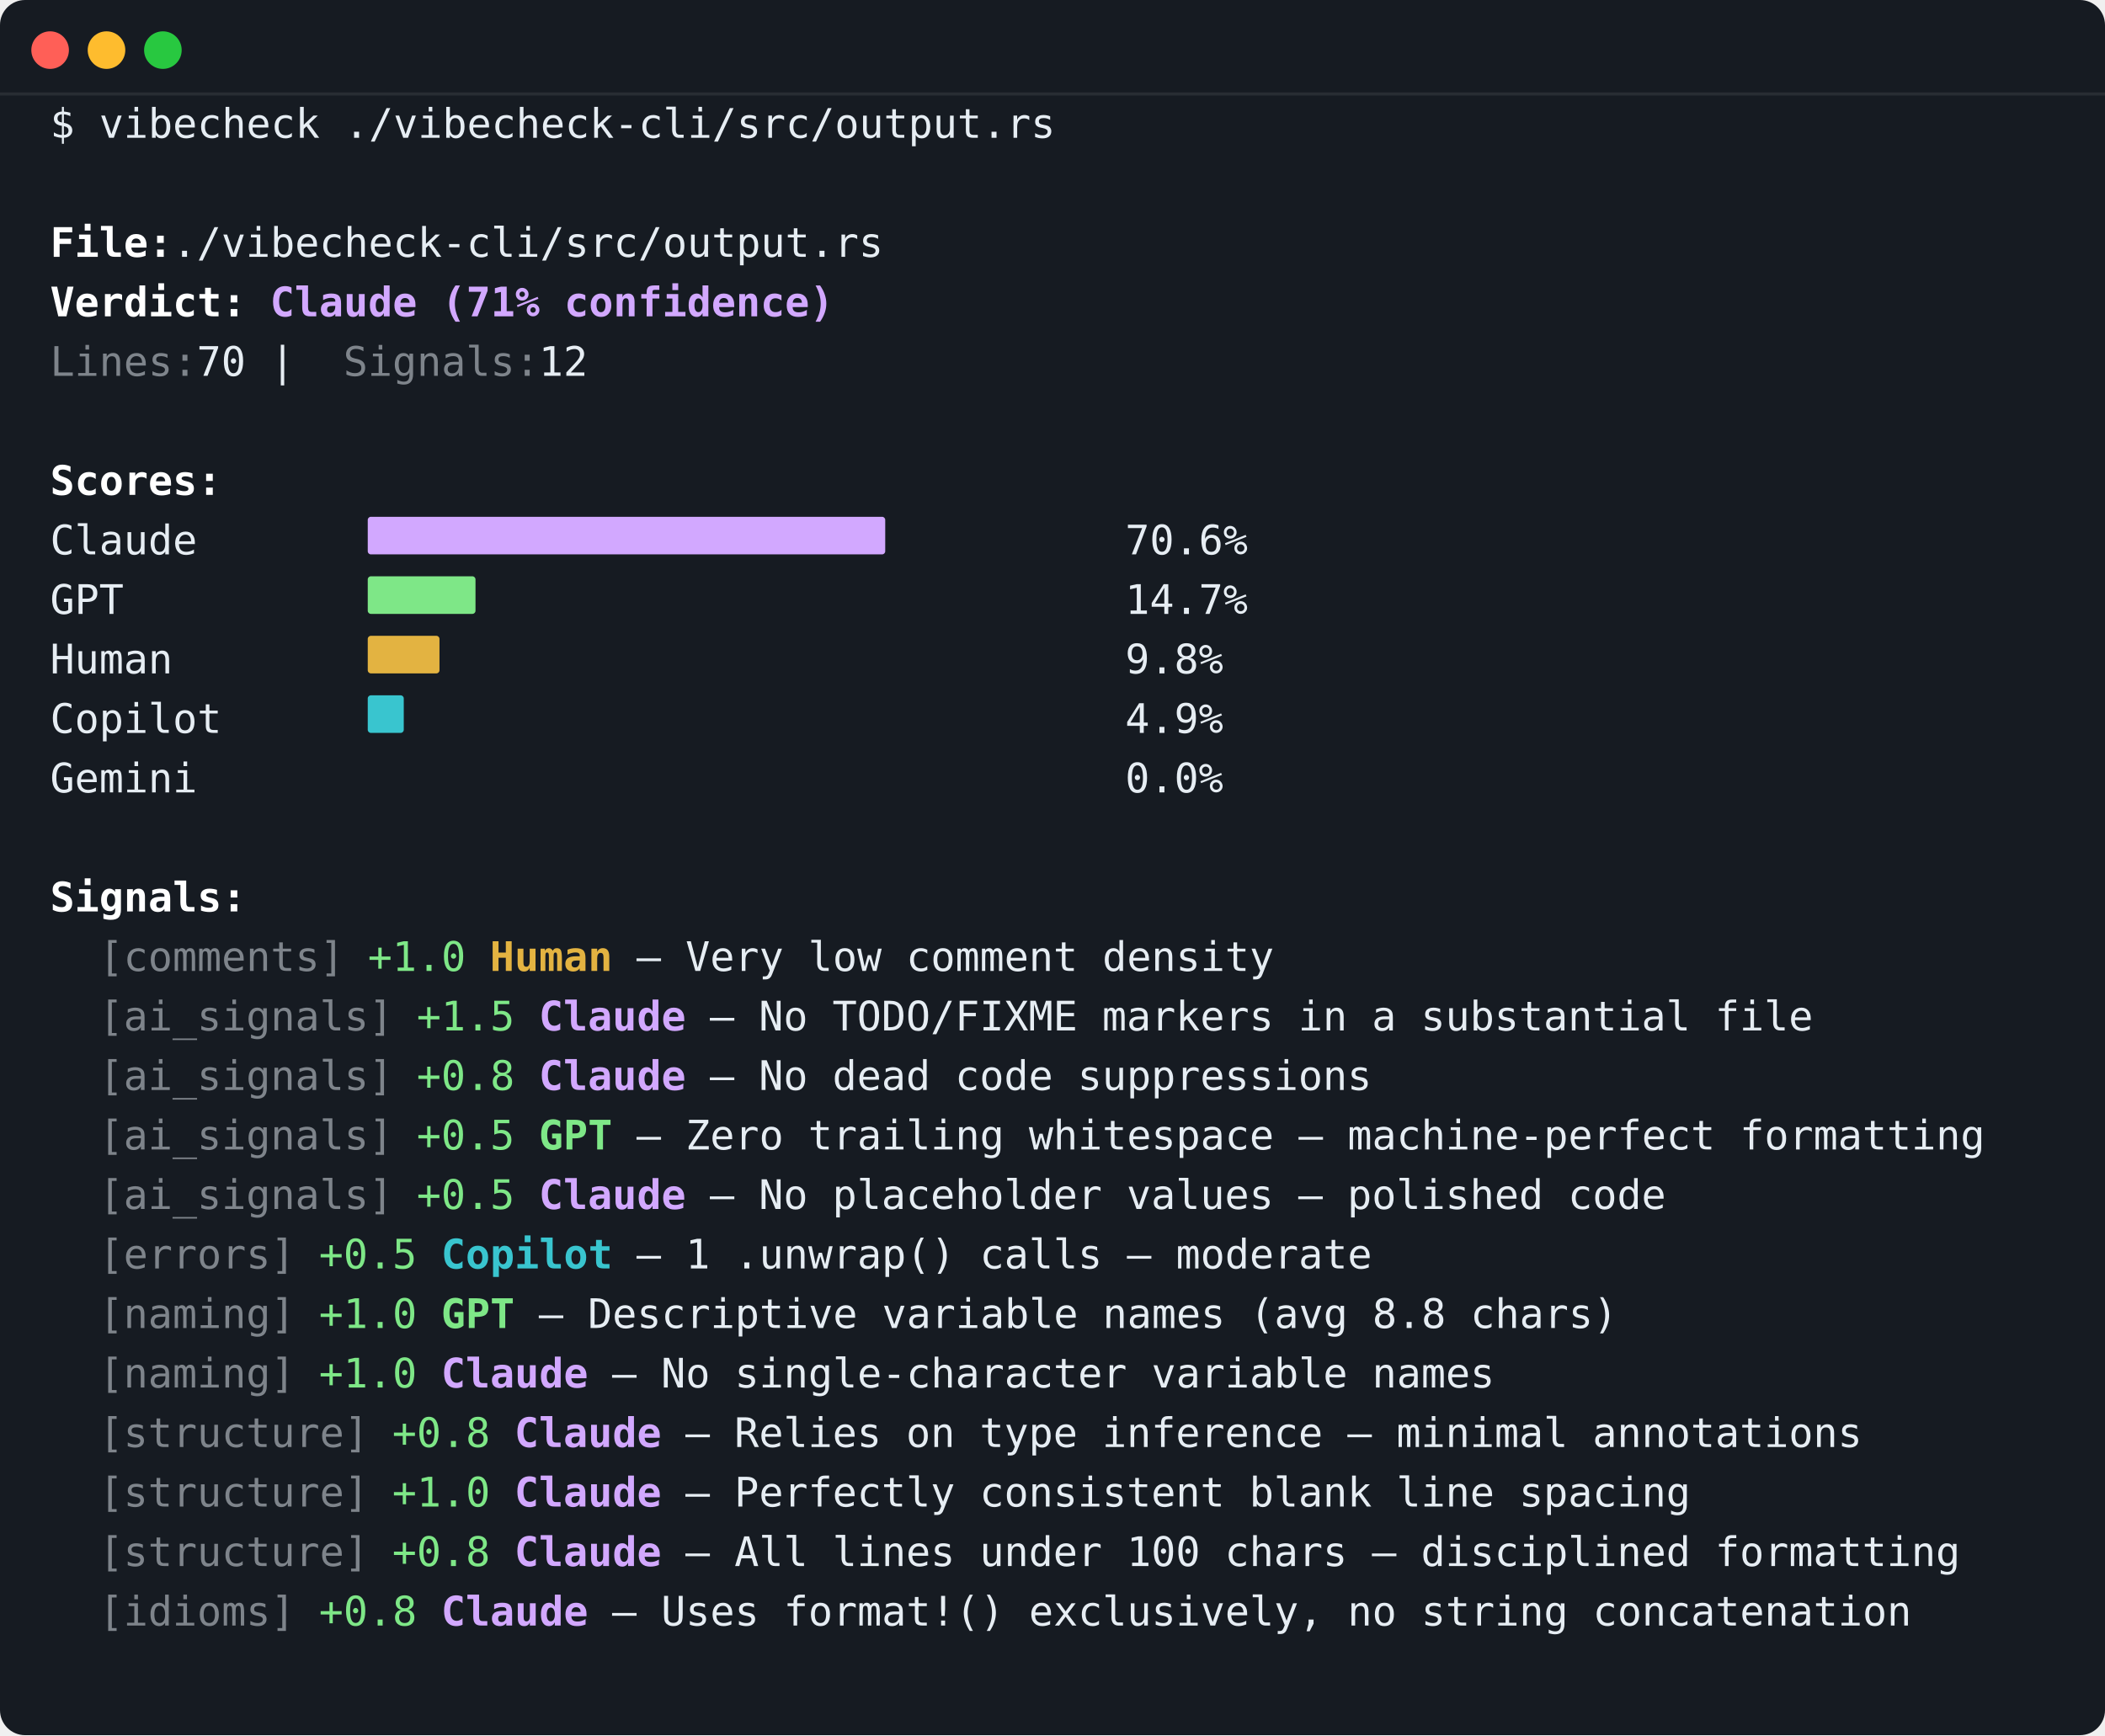
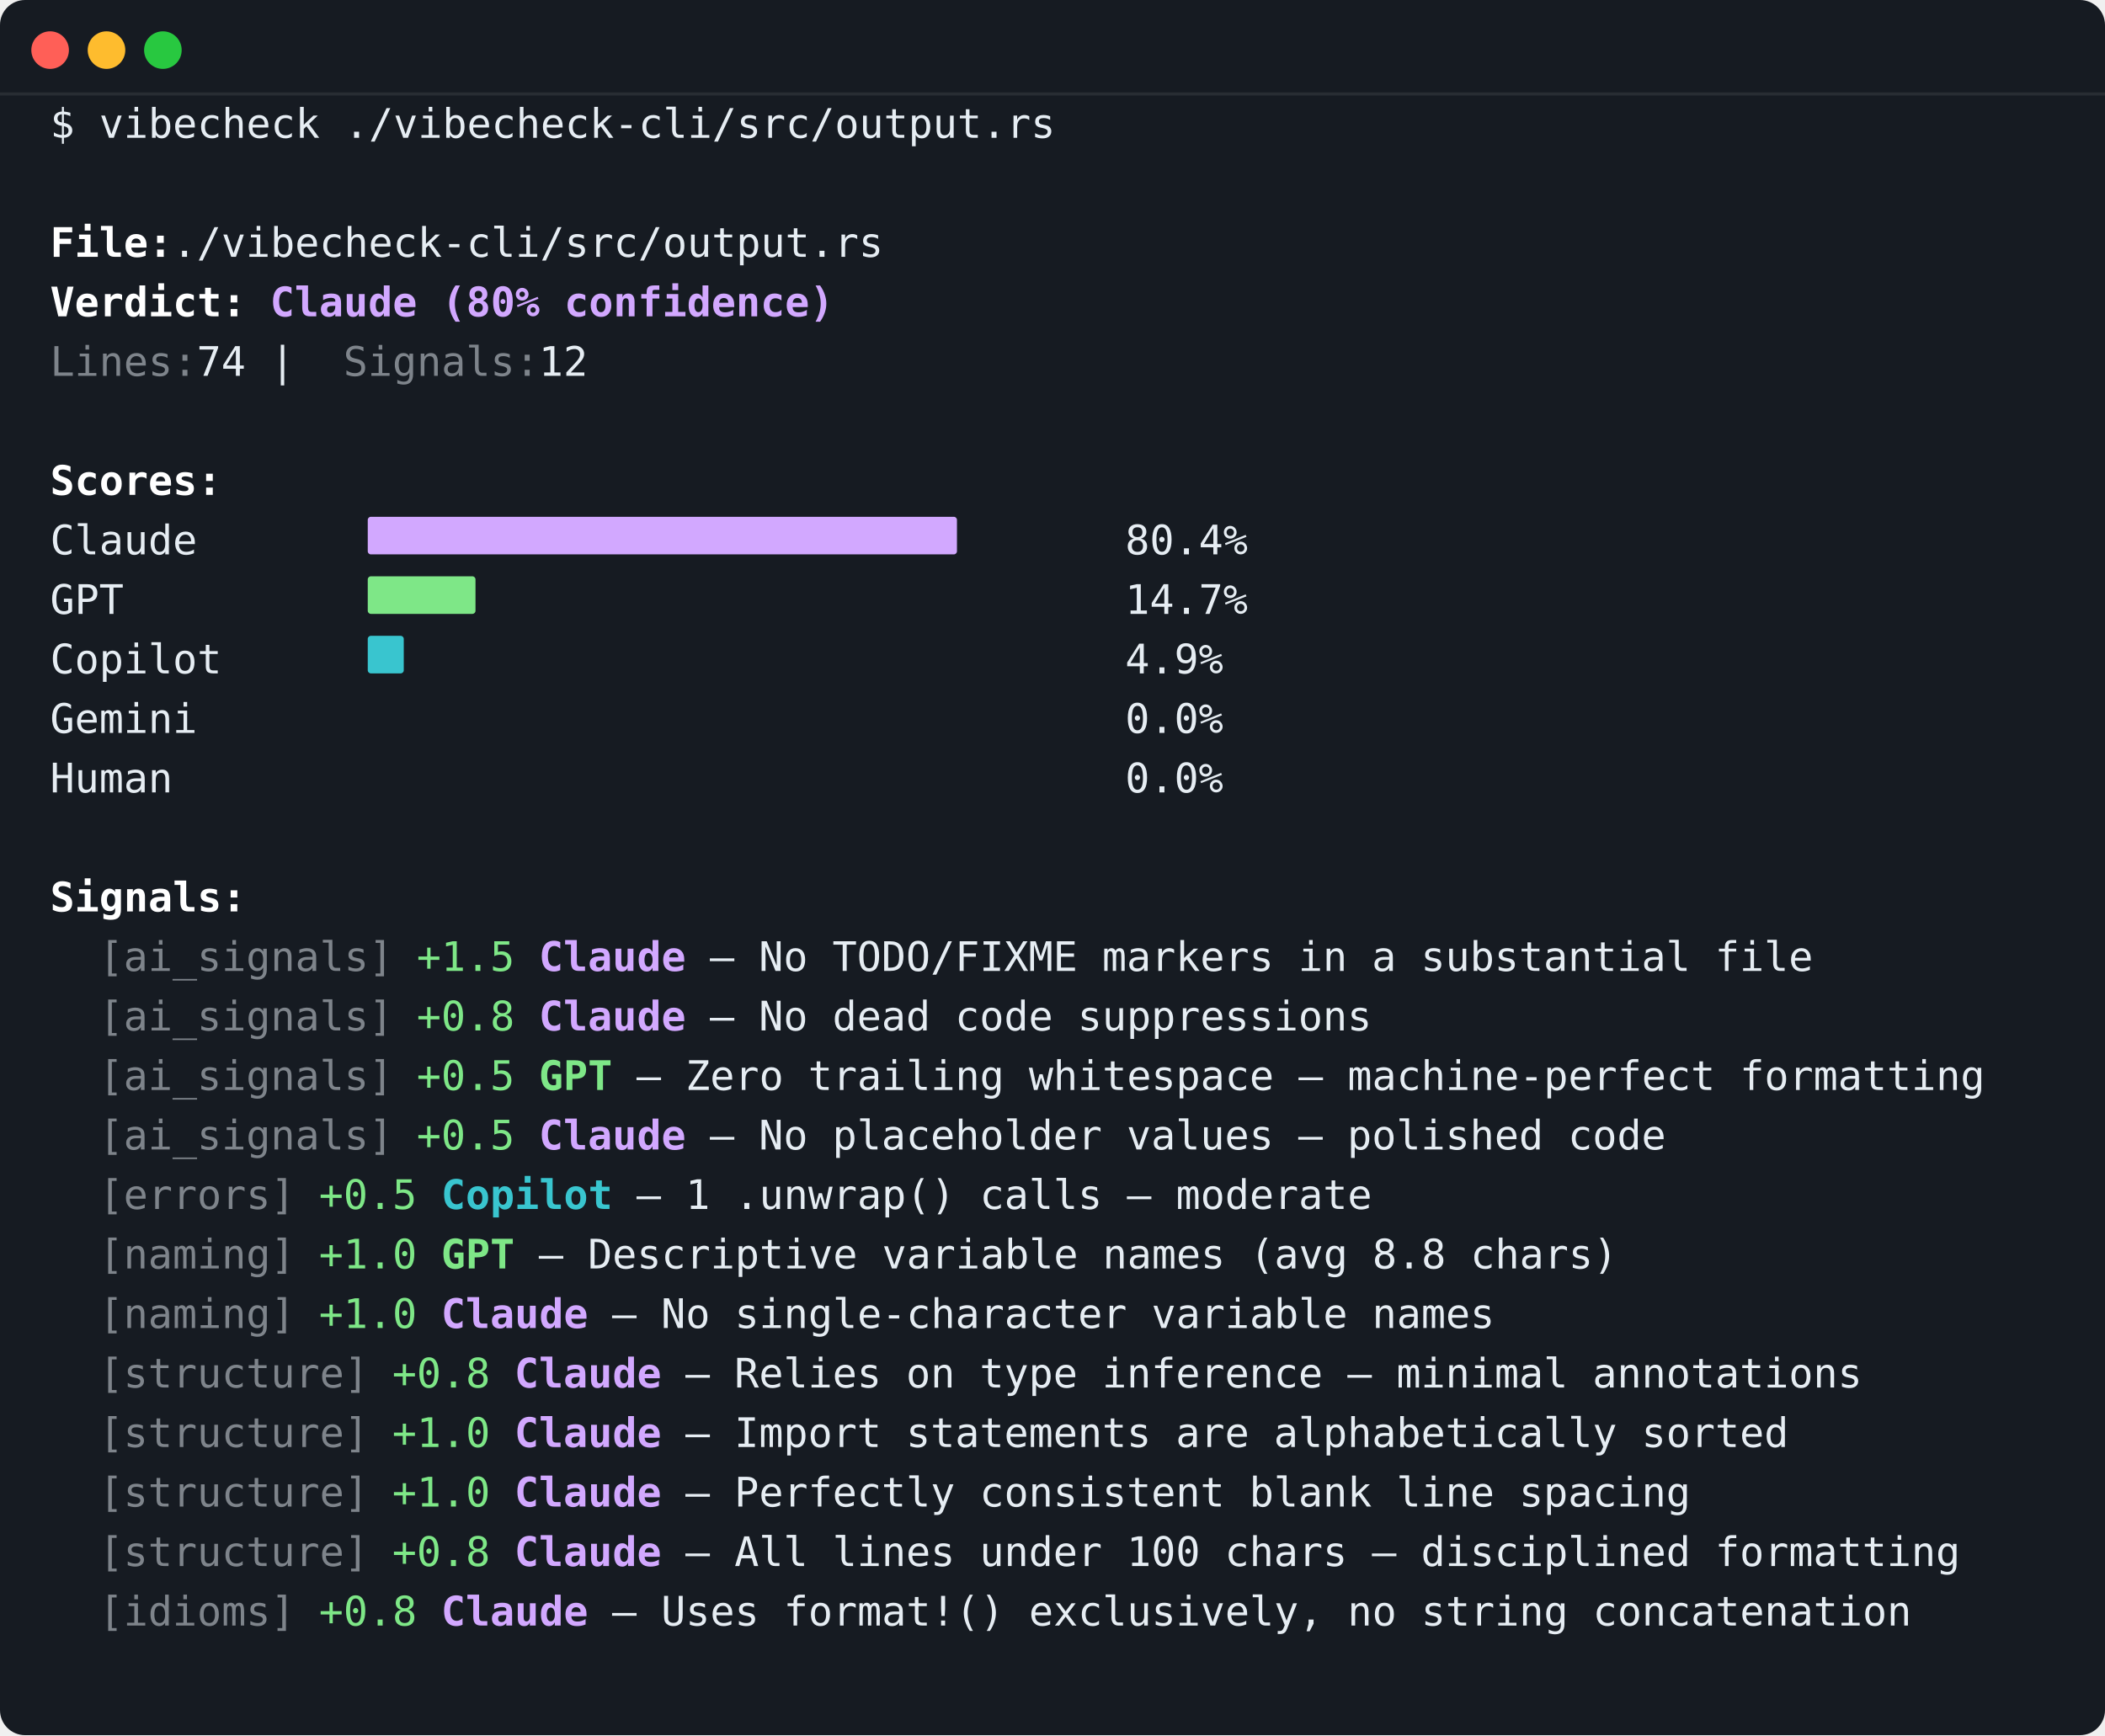
<svg xmlns="http://www.w3.org/2000/svg" viewBox="0 0 672 554" width="672" height="554">
  <rect width="672" height="554" fill="#161b22" rx="8" />
  <circle cx="16" cy="16" r="6" fill="#ff5f57" />
  <circle cx="34" cy="16" r="6" fill="#febc2e" />
  <circle cx="52" cy="16" r="6" fill="#28c840" />
  <line x1="0" y1="30" x2="672" y2="30" stroke="#ffffff" stroke-opacity="0.08" stroke-width="1" />
  <text x="16.0" y="44" font-family="ui-monospace,SFMono-Regular,'SF Mono',Menlo,Consolas,monospace" font-size="13px" fill="#e6edf3">$ vibecheck ./vibecheck-cli/src/output.rs</text>
  <text x="16.0" y="82" font-family="ui-monospace,SFMono-Regular,'SF Mono',Menlo,Consolas,monospace" font-size="13px" fill="#ffffff" font-weight="bold">File:</text>
  <text x="55.0" y="82" font-family="ui-monospace,SFMono-Regular,'SF Mono',Menlo,Consolas,monospace" font-size="13px" fill="#e6edf3"> ./vibecheck-cli/src/output.rs</text>
  <text x="16.0" y="101" font-family="ui-monospace,SFMono-Regular,'SF Mono',Menlo,Consolas,monospace" font-size="13px" fill="#ffffff" font-weight="bold">Verdict:</text>
-   <text x="86.2" y="101" font-family="ui-monospace,SFMono-Regular,'SF Mono',Menlo,Consolas,monospace" font-size="13px" fill="#d2a8ff" font-weight="bold">Claude (71% confidence)</text>
+   <text x="86.2" y="101" font-family="ui-monospace,SFMono-Regular,'SF Mono',Menlo,Consolas,monospace" font-size="13px" fill="#d2a8ff" font-weight="bold">Claude (80% confidence)</text>
  <text x="16.0" y="120" font-family="ui-monospace,SFMono-Regular,'SF Mono',Menlo,Consolas,monospace" font-size="13px" fill="#e6edf3" opacity="0.5">Lines:</text>
-   <text x="62.8" y="120" font-family="ui-monospace,SFMono-Regular,'SF Mono',Menlo,Consolas,monospace" font-size="13px" fill="#e6edf3"> 70 | </text>
+   <text x="62.8" y="120" font-family="ui-monospace,SFMono-Regular,'SF Mono',Menlo,Consolas,monospace" font-size="13px" fill="#e6edf3"> 74 | </text>
  <text x="109.6" y="120" font-family="ui-monospace,SFMono-Regular,'SF Mono',Menlo,Consolas,monospace" font-size="13px" fill="#e6edf3" opacity="0.5">Signals:</text>
  <text x="172.0" y="120" font-family="ui-monospace,SFMono-Regular,'SF Mono',Menlo,Consolas,monospace" font-size="13px" fill="#e6edf3"> 12</text>
  <text x="16.0" y="158" font-family="ui-monospace,SFMono-Regular,'SF Mono',Menlo,Consolas,monospace" font-size="13px" fill="#ffffff" font-weight="bold">Scores:</text>
  <text x="16.0" y="177" font-family="ui-monospace,SFMono-Regular,'SF Mono',Menlo,Consolas,monospace" font-size="13px" fill="#e6edf3">  Claude     </text>
-   <rect x="117.4" y="165.0" width="165.2" height="12" fill="#d2a8ff" rx="1" />
-   <text x="359.2" y="177" font-family="ui-monospace,SFMono-Regular,'SF Mono',Menlo,Consolas,monospace" font-size="13px" fill="#e6edf3">70.6%</text>
+   <rect x="117.4" y="165.0" width="188.1" height="12" fill="#d2a8ff" rx="1" />
+   <text x="359.2" y="177" font-family="ui-monospace,SFMono-Regular,'SF Mono',Menlo,Consolas,monospace" font-size="13px" fill="#e6edf3">80.4%</text>
  <text x="16.0" y="196" font-family="ui-monospace,SFMono-Regular,'SF Mono',Menlo,Consolas,monospace" font-size="13px" fill="#e6edf3">  GPT        </text>
  <rect x="117.4" y="184.0" width="34.4" height="12" fill="#7ee787" rx="1" />
  <text x="359.2" y="196" font-family="ui-monospace,SFMono-Regular,'SF Mono',Menlo,Consolas,monospace" font-size="13px" fill="#e6edf3">14.7%</text>
-   <text x="16.0" y="215" font-family="ui-monospace,SFMono-Regular,'SF Mono',Menlo,Consolas,monospace" font-size="13px" fill="#e6edf3">  Human      </text>
-   <rect x="117.4" y="203.0" width="22.9" height="12" fill="#e3b341" rx="1" />
-   <text x="359.2" y="215" font-family="ui-monospace,SFMono-Regular,'SF Mono',Menlo,Consolas,monospace" font-size="13px" fill="#e6edf3">9.8%</text>
-   <text x="16.0" y="234" font-family="ui-monospace,SFMono-Regular,'SF Mono',Menlo,Consolas,monospace" font-size="13px" fill="#e6edf3">  Copilot    </text>
-   <rect x="117.4" y="222.0" width="11.5" height="12" fill="#39c5cf" rx="1" />
-   <text x="359.2" y="234" font-family="ui-monospace,SFMono-Regular,'SF Mono',Menlo,Consolas,monospace" font-size="13px" fill="#e6edf3">4.9%</text>
-   <text x="16.0" y="253" font-family="ui-monospace,SFMono-Regular,'SF Mono',Menlo,Consolas,monospace" font-size="13px" fill="#e6edf3">  Gemini     </text>
+   <text x="16.0" y="215" font-family="ui-monospace,SFMono-Regular,'SF Mono',Menlo,Consolas,monospace" font-size="13px" fill="#e6edf3">  Copilot    </text>
+   <rect x="117.4" y="203.0" width="11.5" height="12" fill="#39c5cf" rx="1" />
+   <text x="359.2" y="215" font-family="ui-monospace,SFMono-Regular,'SF Mono',Menlo,Consolas,monospace" font-size="13px" fill="#e6edf3">4.9%</text>
+   <text x="16.0" y="234" font-family="ui-monospace,SFMono-Regular,'SF Mono',Menlo,Consolas,monospace" font-size="13px" fill="#e6edf3">  Gemini     </text>
+   <text x="359.2" y="234" font-family="ui-monospace,SFMono-Regular,'SF Mono',Menlo,Consolas,monospace" font-size="13px" fill="#e6edf3">0.0%</text>
+   <text x="16.0" y="253" font-family="ui-monospace,SFMono-Regular,'SF Mono',Menlo,Consolas,monospace" font-size="13px" fill="#e6edf3">  Human      </text>
  <text x="359.2" y="253" font-family="ui-monospace,SFMono-Regular,'SF Mono',Menlo,Consolas,monospace" font-size="13px" fill="#e6edf3">0.0%</text>
  <text x="16.0" y="291" font-family="ui-monospace,SFMono-Regular,'SF Mono',Menlo,Consolas,monospace" font-size="13px" fill="#ffffff" font-weight="bold">Signals:</text>
  <text x="16.0" y="310" font-family="ui-monospace,SFMono-Regular,'SF Mono',Menlo,Consolas,monospace" font-size="13px" fill="#e6edf3">  </text>
-   <text x="31.6" y="310" font-family="ui-monospace,SFMono-Regular,'SF Mono',Menlo,Consolas,monospace" font-size="13px" fill="#e6edf3" opacity="0.5">[comments] </text>
-   <text x="117.4" y="310" font-family="ui-monospace,SFMono-Regular,'SF Mono',Menlo,Consolas,monospace" font-size="13px" fill="#7ee787">+1.0 </text>
-   <text x="156.4" y="310" font-family="ui-monospace,SFMono-Regular,'SF Mono',Menlo,Consolas,monospace" font-size="13px" fill="#e3b341" font-weight="bold">Human </text>
-   <text x="203.2" y="310" font-family="ui-monospace,SFMono-Regular,'SF Mono',Menlo,Consolas,monospace" font-size="13px" fill="#e6edf3">— Very low comment density</text>
+   <text x="31.6" y="310" font-family="ui-monospace,SFMono-Regular,'SF Mono',Menlo,Consolas,monospace" font-size="13px" fill="#e6edf3" opacity="0.5">[ai_signals] </text>
+   <text x="133.0" y="310" font-family="ui-monospace,SFMono-Regular,'SF Mono',Menlo,Consolas,monospace" font-size="13px" fill="#7ee787">+1.5 </text>
+   <text x="172.0" y="310" font-family="ui-monospace,SFMono-Regular,'SF Mono',Menlo,Consolas,monospace" font-size="13px" fill="#d2a8ff" font-weight="bold">Claude </text>
+   <text x="226.6" y="310" font-family="ui-monospace,SFMono-Regular,'SF Mono',Menlo,Consolas,monospace" font-size="13px" fill="#e6edf3">— No TODO/FIXME markers in a substantial file</text>
  <text x="16.0" y="329" font-family="ui-monospace,SFMono-Regular,'SF Mono',Menlo,Consolas,monospace" font-size="13px" fill="#e6edf3">  </text>
  <text x="31.6" y="329" font-family="ui-monospace,SFMono-Regular,'SF Mono',Menlo,Consolas,monospace" font-size="13px" fill="#e6edf3" opacity="0.5">[ai_signals] </text>
-   <text x="133.0" y="329" font-family="ui-monospace,SFMono-Regular,'SF Mono',Menlo,Consolas,monospace" font-size="13px" fill="#7ee787">+1.5 </text>
+   <text x="133.0" y="329" font-family="ui-monospace,SFMono-Regular,'SF Mono',Menlo,Consolas,monospace" font-size="13px" fill="#7ee787">+0.8 </text>
  <text x="172.0" y="329" font-family="ui-monospace,SFMono-Regular,'SF Mono',Menlo,Consolas,monospace" font-size="13px" fill="#d2a8ff" font-weight="bold">Claude </text>
-   <text x="226.6" y="329" font-family="ui-monospace,SFMono-Regular,'SF Mono',Menlo,Consolas,monospace" font-size="13px" fill="#e6edf3">— No TODO/FIXME markers in a substantial file</text>
+   <text x="226.6" y="329" font-family="ui-monospace,SFMono-Regular,'SF Mono',Menlo,Consolas,monospace" font-size="13px" fill="#e6edf3">— No dead code suppressions</text>
  <text x="16.0" y="348" font-family="ui-monospace,SFMono-Regular,'SF Mono',Menlo,Consolas,monospace" font-size="13px" fill="#e6edf3">  </text>
  <text x="31.6" y="348" font-family="ui-monospace,SFMono-Regular,'SF Mono',Menlo,Consolas,monospace" font-size="13px" fill="#e6edf3" opacity="0.5">[ai_signals] </text>
-   <text x="133.0" y="348" font-family="ui-monospace,SFMono-Regular,'SF Mono',Menlo,Consolas,monospace" font-size="13px" fill="#7ee787">+0.8 </text>
-   <text x="172.0" y="348" font-family="ui-monospace,SFMono-Regular,'SF Mono',Menlo,Consolas,monospace" font-size="13px" fill="#d2a8ff" font-weight="bold">Claude </text>
-   <text x="226.6" y="348" font-family="ui-monospace,SFMono-Regular,'SF Mono',Menlo,Consolas,monospace" font-size="13px" fill="#e6edf3">— No dead code suppressions</text>
+   <text x="133.0" y="348" font-family="ui-monospace,SFMono-Regular,'SF Mono',Menlo,Consolas,monospace" font-size="13px" fill="#7ee787">+0.5 </text>
+   <text x="172.0" y="348" font-family="ui-monospace,SFMono-Regular,'SF Mono',Menlo,Consolas,monospace" font-size="13px" fill="#7ee787" font-weight="bold">GPT </text>
+   <text x="203.2" y="348" font-family="ui-monospace,SFMono-Regular,'SF Mono',Menlo,Consolas,monospace" font-size="13px" fill="#e6edf3">— Zero trailing whitespace — machine-perfect formatting</text>
  <text x="16.0" y="367" font-family="ui-monospace,SFMono-Regular,'SF Mono',Menlo,Consolas,monospace" font-size="13px" fill="#e6edf3">  </text>
  <text x="31.6" y="367" font-family="ui-monospace,SFMono-Regular,'SF Mono',Menlo,Consolas,monospace" font-size="13px" fill="#e6edf3" opacity="0.5">[ai_signals] </text>
  <text x="133.0" y="367" font-family="ui-monospace,SFMono-Regular,'SF Mono',Menlo,Consolas,monospace" font-size="13px" fill="#7ee787">+0.5 </text>
-   <text x="172.0" y="367" font-family="ui-monospace,SFMono-Regular,'SF Mono',Menlo,Consolas,monospace" font-size="13px" fill="#7ee787" font-weight="bold">GPT </text>
-   <text x="203.2" y="367" font-family="ui-monospace,SFMono-Regular,'SF Mono',Menlo,Consolas,monospace" font-size="13px" fill="#e6edf3">— Zero trailing whitespace — machine-perfect formatting</text>
+   <text x="172.0" y="367" font-family="ui-monospace,SFMono-Regular,'SF Mono',Menlo,Consolas,monospace" font-size="13px" fill="#d2a8ff" font-weight="bold">Claude </text>
+   <text x="226.6" y="367" font-family="ui-monospace,SFMono-Regular,'SF Mono',Menlo,Consolas,monospace" font-size="13px" fill="#e6edf3">— No placeholder values — polished code</text>
  <text x="16.0" y="386" font-family="ui-monospace,SFMono-Regular,'SF Mono',Menlo,Consolas,monospace" font-size="13px" fill="#e6edf3">  </text>
-   <text x="31.6" y="386" font-family="ui-monospace,SFMono-Regular,'SF Mono',Menlo,Consolas,monospace" font-size="13px" fill="#e6edf3" opacity="0.5">[ai_signals] </text>
-   <text x="133.0" y="386" font-family="ui-monospace,SFMono-Regular,'SF Mono',Menlo,Consolas,monospace" font-size="13px" fill="#7ee787">+0.5 </text>
-   <text x="172.0" y="386" font-family="ui-monospace,SFMono-Regular,'SF Mono',Menlo,Consolas,monospace" font-size="13px" fill="#d2a8ff" font-weight="bold">Claude </text>
-   <text x="226.6" y="386" font-family="ui-monospace,SFMono-Regular,'SF Mono',Menlo,Consolas,monospace" font-size="13px" fill="#e6edf3">— No placeholder values — polished code</text>
+   <text x="31.6" y="386" font-family="ui-monospace,SFMono-Regular,'SF Mono',Menlo,Consolas,monospace" font-size="13px" fill="#e6edf3" opacity="0.5">[errors] </text>
+   <text x="101.8" y="386" font-family="ui-monospace,SFMono-Regular,'SF Mono',Menlo,Consolas,monospace" font-size="13px" fill="#7ee787">+0.5 </text>
+   <text x="140.8" y="386" font-family="ui-monospace,SFMono-Regular,'SF Mono',Menlo,Consolas,monospace" font-size="13px" fill="#39c5cf" font-weight="bold">Copilot </text>
+   <text x="203.2" y="386" font-family="ui-monospace,SFMono-Regular,'SF Mono',Menlo,Consolas,monospace" font-size="13px" fill="#e6edf3">— 1 .unwrap() calls — moderate</text>
  <text x="16.0" y="405" font-family="ui-monospace,SFMono-Regular,'SF Mono',Menlo,Consolas,monospace" font-size="13px" fill="#e6edf3">  </text>
-   <text x="31.6" y="405" font-family="ui-monospace,SFMono-Regular,'SF Mono',Menlo,Consolas,monospace" font-size="13px" fill="#e6edf3" opacity="0.5">[errors] </text>
-   <text x="101.8" y="405" font-family="ui-monospace,SFMono-Regular,'SF Mono',Menlo,Consolas,monospace" font-size="13px" fill="#7ee787">+0.5 </text>
-   <text x="140.8" y="405" font-family="ui-monospace,SFMono-Regular,'SF Mono',Menlo,Consolas,monospace" font-size="13px" fill="#39c5cf" font-weight="bold">Copilot </text>
-   <text x="203.2" y="405" font-family="ui-monospace,SFMono-Regular,'SF Mono',Menlo,Consolas,monospace" font-size="13px" fill="#e6edf3">— 1 .unwrap() calls — moderate</text>
+   <text x="31.6" y="405" font-family="ui-monospace,SFMono-Regular,'SF Mono',Menlo,Consolas,monospace" font-size="13px" fill="#e6edf3" opacity="0.5">[naming] </text>
+   <text x="101.8" y="405" font-family="ui-monospace,SFMono-Regular,'SF Mono',Menlo,Consolas,monospace" font-size="13px" fill="#7ee787">+1.0 </text>
+   <text x="140.8" y="405" font-family="ui-monospace,SFMono-Regular,'SF Mono',Menlo,Consolas,monospace" font-size="13px" fill="#7ee787" font-weight="bold">GPT </text>
+   <text x="172.0" y="405" font-family="ui-monospace,SFMono-Regular,'SF Mono',Menlo,Consolas,monospace" font-size="13px" fill="#e6edf3">— Descriptive variable names (avg 8.8 chars)</text>
  <text x="16.0" y="424" font-family="ui-monospace,SFMono-Regular,'SF Mono',Menlo,Consolas,monospace" font-size="13px" fill="#e6edf3">  </text>
  <text x="31.6" y="424" font-family="ui-monospace,SFMono-Regular,'SF Mono',Menlo,Consolas,monospace" font-size="13px" fill="#e6edf3" opacity="0.5">[naming] </text>
  <text x="101.8" y="424" font-family="ui-monospace,SFMono-Regular,'SF Mono',Menlo,Consolas,monospace" font-size="13px" fill="#7ee787">+1.0 </text>
-   <text x="140.8" y="424" font-family="ui-monospace,SFMono-Regular,'SF Mono',Menlo,Consolas,monospace" font-size="13px" fill="#7ee787" font-weight="bold">GPT </text>
-   <text x="172.0" y="424" font-family="ui-monospace,SFMono-Regular,'SF Mono',Menlo,Consolas,monospace" font-size="13px" fill="#e6edf3">— Descriptive variable names (avg 8.8 chars)</text>
+   <text x="140.8" y="424" font-family="ui-monospace,SFMono-Regular,'SF Mono',Menlo,Consolas,monospace" font-size="13px" fill="#d2a8ff" font-weight="bold">Claude </text>
+   <text x="195.4" y="424" font-family="ui-monospace,SFMono-Regular,'SF Mono',Menlo,Consolas,monospace" font-size="13px" fill="#e6edf3">— No single-character variable names</text>
  <text x="16.0" y="443" font-family="ui-monospace,SFMono-Regular,'SF Mono',Menlo,Consolas,monospace" font-size="13px" fill="#e6edf3">  </text>
-   <text x="31.6" y="443" font-family="ui-monospace,SFMono-Regular,'SF Mono',Menlo,Consolas,monospace" font-size="13px" fill="#e6edf3" opacity="0.5">[naming] </text>
-   <text x="101.8" y="443" font-family="ui-monospace,SFMono-Regular,'SF Mono',Menlo,Consolas,monospace" font-size="13px" fill="#7ee787">+1.0 </text>
-   <text x="140.8" y="443" font-family="ui-monospace,SFMono-Regular,'SF Mono',Menlo,Consolas,monospace" font-size="13px" fill="#d2a8ff" font-weight="bold">Claude </text>
-   <text x="195.4" y="443" font-family="ui-monospace,SFMono-Regular,'SF Mono',Menlo,Consolas,monospace" font-size="13px" fill="#e6edf3">— No single-character variable names</text>
+   <text x="31.6" y="443" font-family="ui-monospace,SFMono-Regular,'SF Mono',Menlo,Consolas,monospace" font-size="13px" fill="#e6edf3" opacity="0.5">[structure] </text>
+   <text x="125.2" y="443" font-family="ui-monospace,SFMono-Regular,'SF Mono',Menlo,Consolas,monospace" font-size="13px" fill="#7ee787">+0.8 </text>
+   <text x="164.2" y="443" font-family="ui-monospace,SFMono-Regular,'SF Mono',Menlo,Consolas,monospace" font-size="13px" fill="#d2a8ff" font-weight="bold">Claude </text>
+   <text x="218.8" y="443" font-family="ui-monospace,SFMono-Regular,'SF Mono',Menlo,Consolas,monospace" font-size="13px" fill="#e6edf3">— Relies on type inference — minimal annotations</text>
  <text x="16.0" y="462" font-family="ui-monospace,SFMono-Regular,'SF Mono',Menlo,Consolas,monospace" font-size="13px" fill="#e6edf3">  </text>
  <text x="31.6" y="462" font-family="ui-monospace,SFMono-Regular,'SF Mono',Menlo,Consolas,monospace" font-size="13px" fill="#e6edf3" opacity="0.5">[structure] </text>
-   <text x="125.2" y="462" font-family="ui-monospace,SFMono-Regular,'SF Mono',Menlo,Consolas,monospace" font-size="13px" fill="#7ee787">+0.8 </text>
+   <text x="125.2" y="462" font-family="ui-monospace,SFMono-Regular,'SF Mono',Menlo,Consolas,monospace" font-size="13px" fill="#7ee787">+1.0 </text>
  <text x="164.2" y="462" font-family="ui-monospace,SFMono-Regular,'SF Mono',Menlo,Consolas,monospace" font-size="13px" fill="#d2a8ff" font-weight="bold">Claude </text>
-   <text x="218.8" y="462" font-family="ui-monospace,SFMono-Regular,'SF Mono',Menlo,Consolas,monospace" font-size="13px" fill="#e6edf3">— Relies on type inference — minimal annotations</text>
+   <text x="218.8" y="462" font-family="ui-monospace,SFMono-Regular,'SF Mono',Menlo,Consolas,monospace" font-size="13px" fill="#e6edf3">— Import statements are alphabetically sorted</text>
  <text x="16.0" y="481" font-family="ui-monospace,SFMono-Regular,'SF Mono',Menlo,Consolas,monospace" font-size="13px" fill="#e6edf3">  </text>
  <text x="31.6" y="481" font-family="ui-monospace,SFMono-Regular,'SF Mono',Menlo,Consolas,monospace" font-size="13px" fill="#e6edf3" opacity="0.5">[structure] </text>
  <text x="125.2" y="481" font-family="ui-monospace,SFMono-Regular,'SF Mono',Menlo,Consolas,monospace" font-size="13px" fill="#7ee787">+1.0 </text>
  <text x="164.2" y="481" font-family="ui-monospace,SFMono-Regular,'SF Mono',Menlo,Consolas,monospace" font-size="13px" fill="#d2a8ff" font-weight="bold">Claude </text>
  <text x="218.8" y="481" font-family="ui-monospace,SFMono-Regular,'SF Mono',Menlo,Consolas,monospace" font-size="13px" fill="#e6edf3">— Perfectly consistent blank line spacing</text>
  <text x="16.0" y="500" font-family="ui-monospace,SFMono-Regular,'SF Mono',Menlo,Consolas,monospace" font-size="13px" fill="#e6edf3">  </text>
  <text x="31.6" y="500" font-family="ui-monospace,SFMono-Regular,'SF Mono',Menlo,Consolas,monospace" font-size="13px" fill="#e6edf3" opacity="0.5">[structure] </text>
  <text x="125.2" y="500" font-family="ui-monospace,SFMono-Regular,'SF Mono',Menlo,Consolas,monospace" font-size="13px" fill="#7ee787">+0.8 </text>
  <text x="164.2" y="500" font-family="ui-monospace,SFMono-Regular,'SF Mono',Menlo,Consolas,monospace" font-size="13px" fill="#d2a8ff" font-weight="bold">Claude </text>
  <text x="218.8" y="500" font-family="ui-monospace,SFMono-Regular,'SF Mono',Menlo,Consolas,monospace" font-size="13px" fill="#e6edf3">— All lines under 100 chars — disciplined formatting</text>
  <text x="16.0" y="519" font-family="ui-monospace,SFMono-Regular,'SF Mono',Menlo,Consolas,monospace" font-size="13px" fill="#e6edf3">  </text>
  <text x="31.6" y="519" font-family="ui-monospace,SFMono-Regular,'SF Mono',Menlo,Consolas,monospace" font-size="13px" fill="#e6edf3" opacity="0.5">[idioms] </text>
  <text x="101.8" y="519" font-family="ui-monospace,SFMono-Regular,'SF Mono',Menlo,Consolas,monospace" font-size="13px" fill="#7ee787">+0.8 </text>
  <text x="140.8" y="519" font-family="ui-monospace,SFMono-Regular,'SF Mono',Menlo,Consolas,monospace" font-size="13px" fill="#d2a8ff" font-weight="bold">Claude </text>
  <text x="195.4" y="519" font-family="ui-monospace,SFMono-Regular,'SF Mono',Menlo,Consolas,monospace" font-size="13px" fill="#e6edf3">— Uses format!() exclusively, no string concatenation</text>
</svg>
